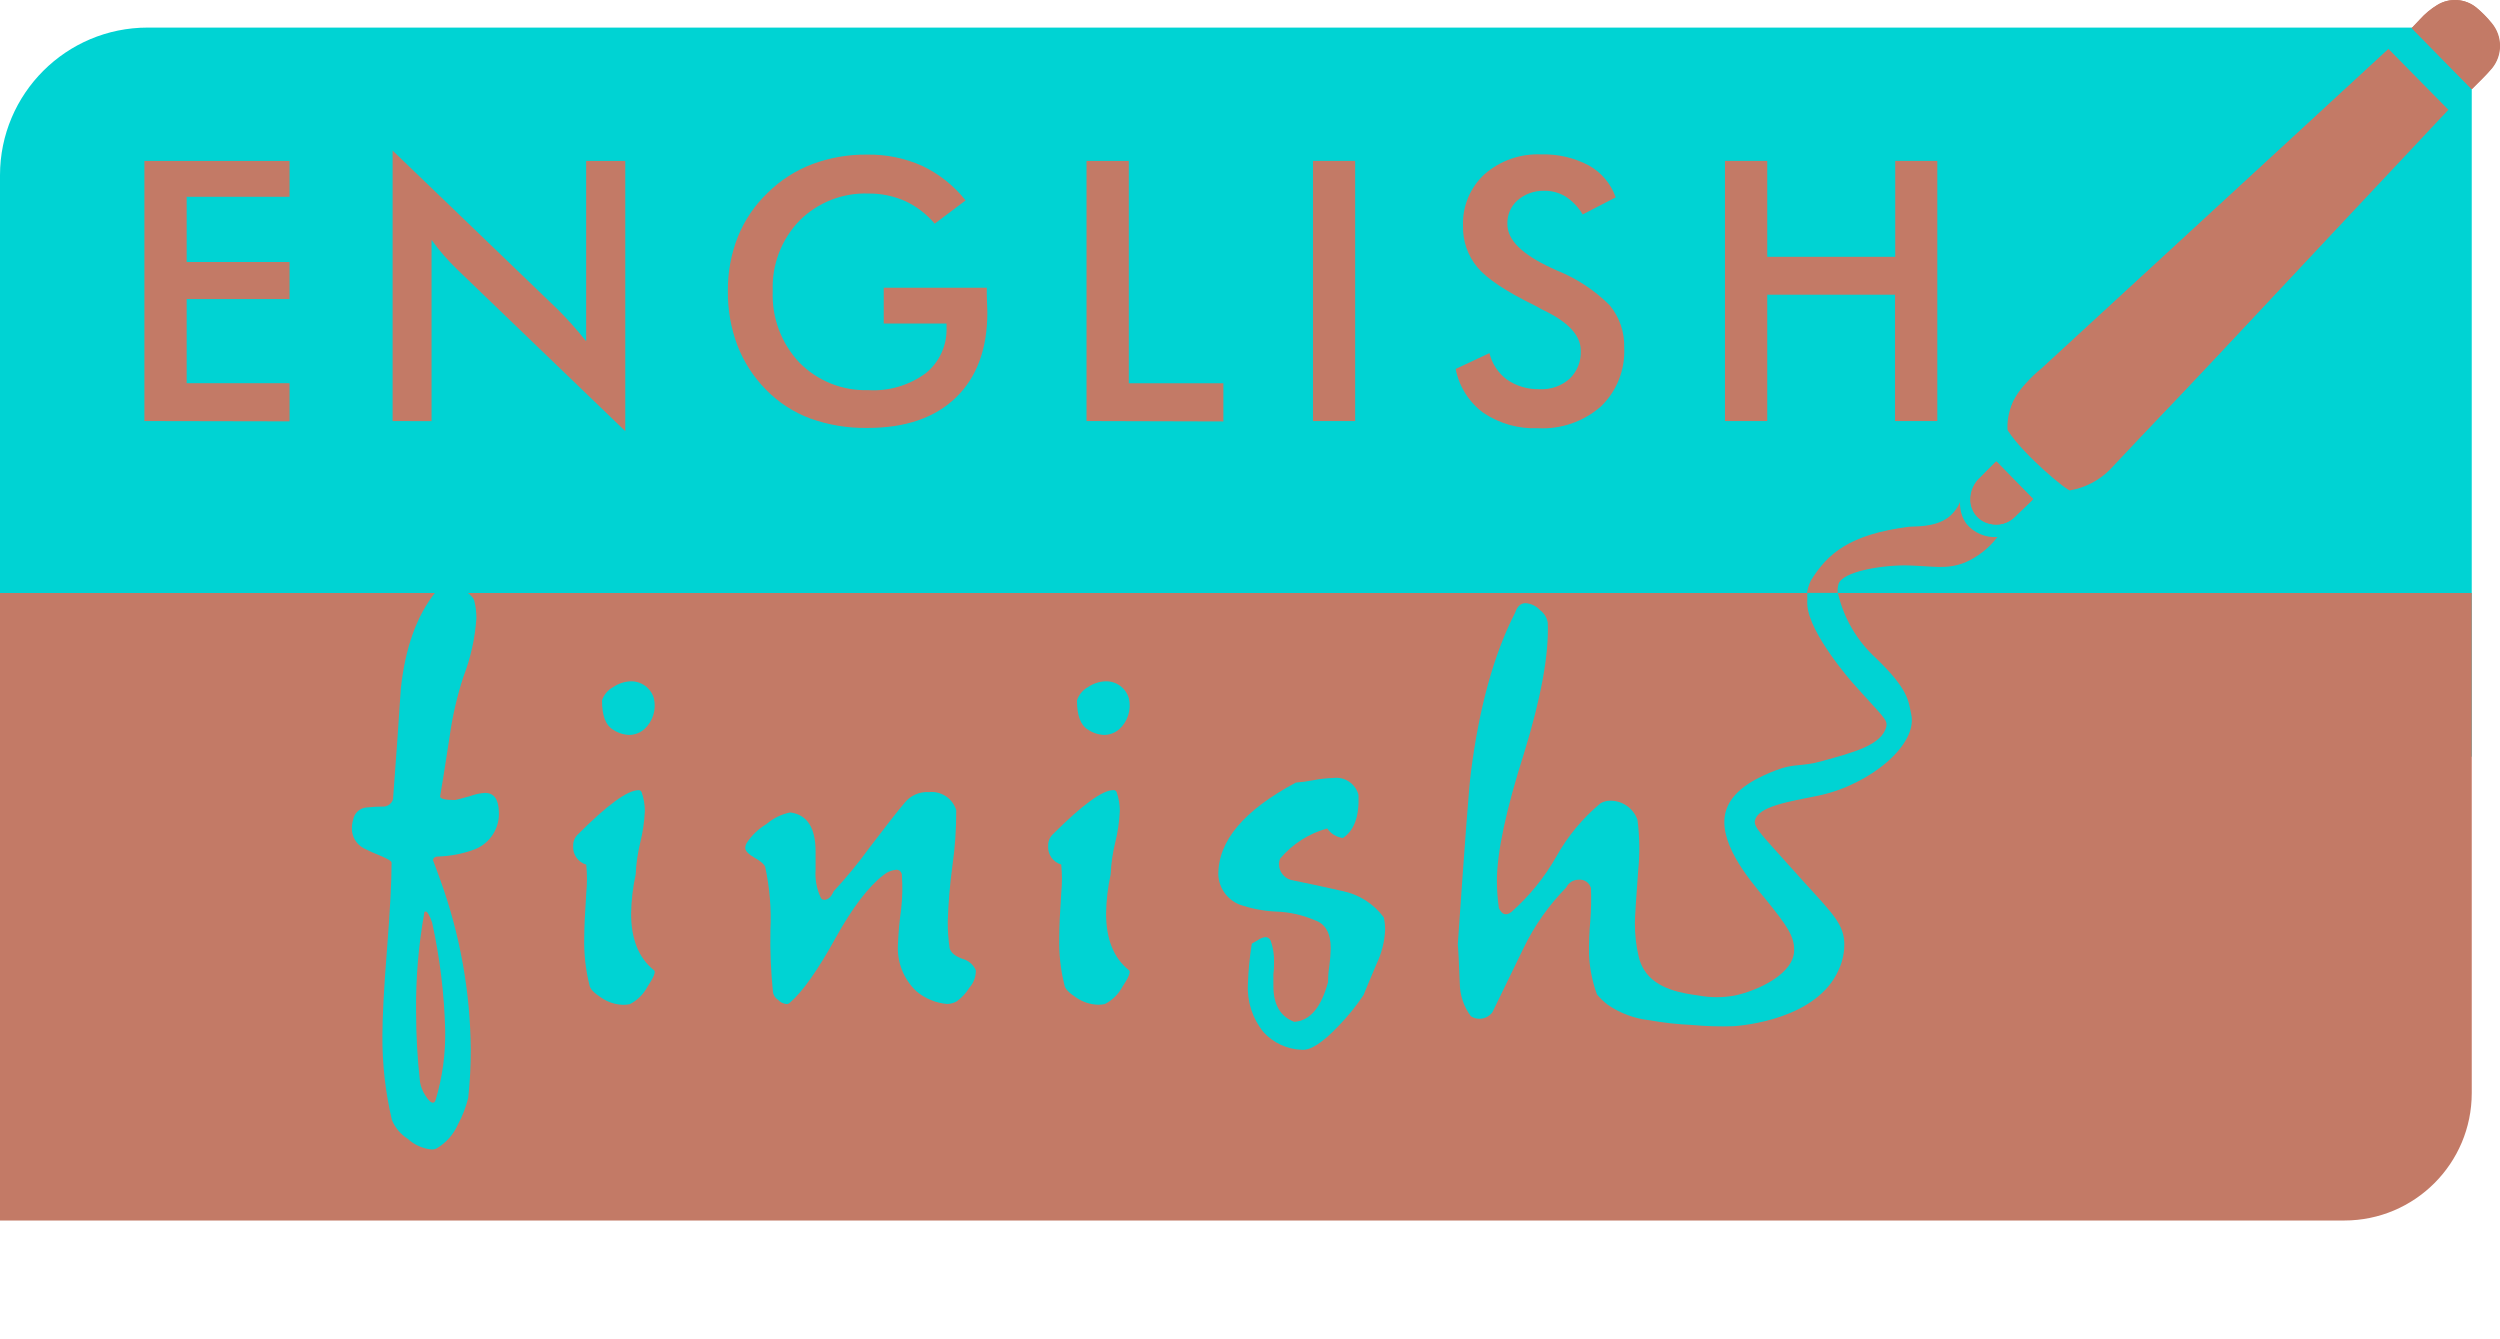
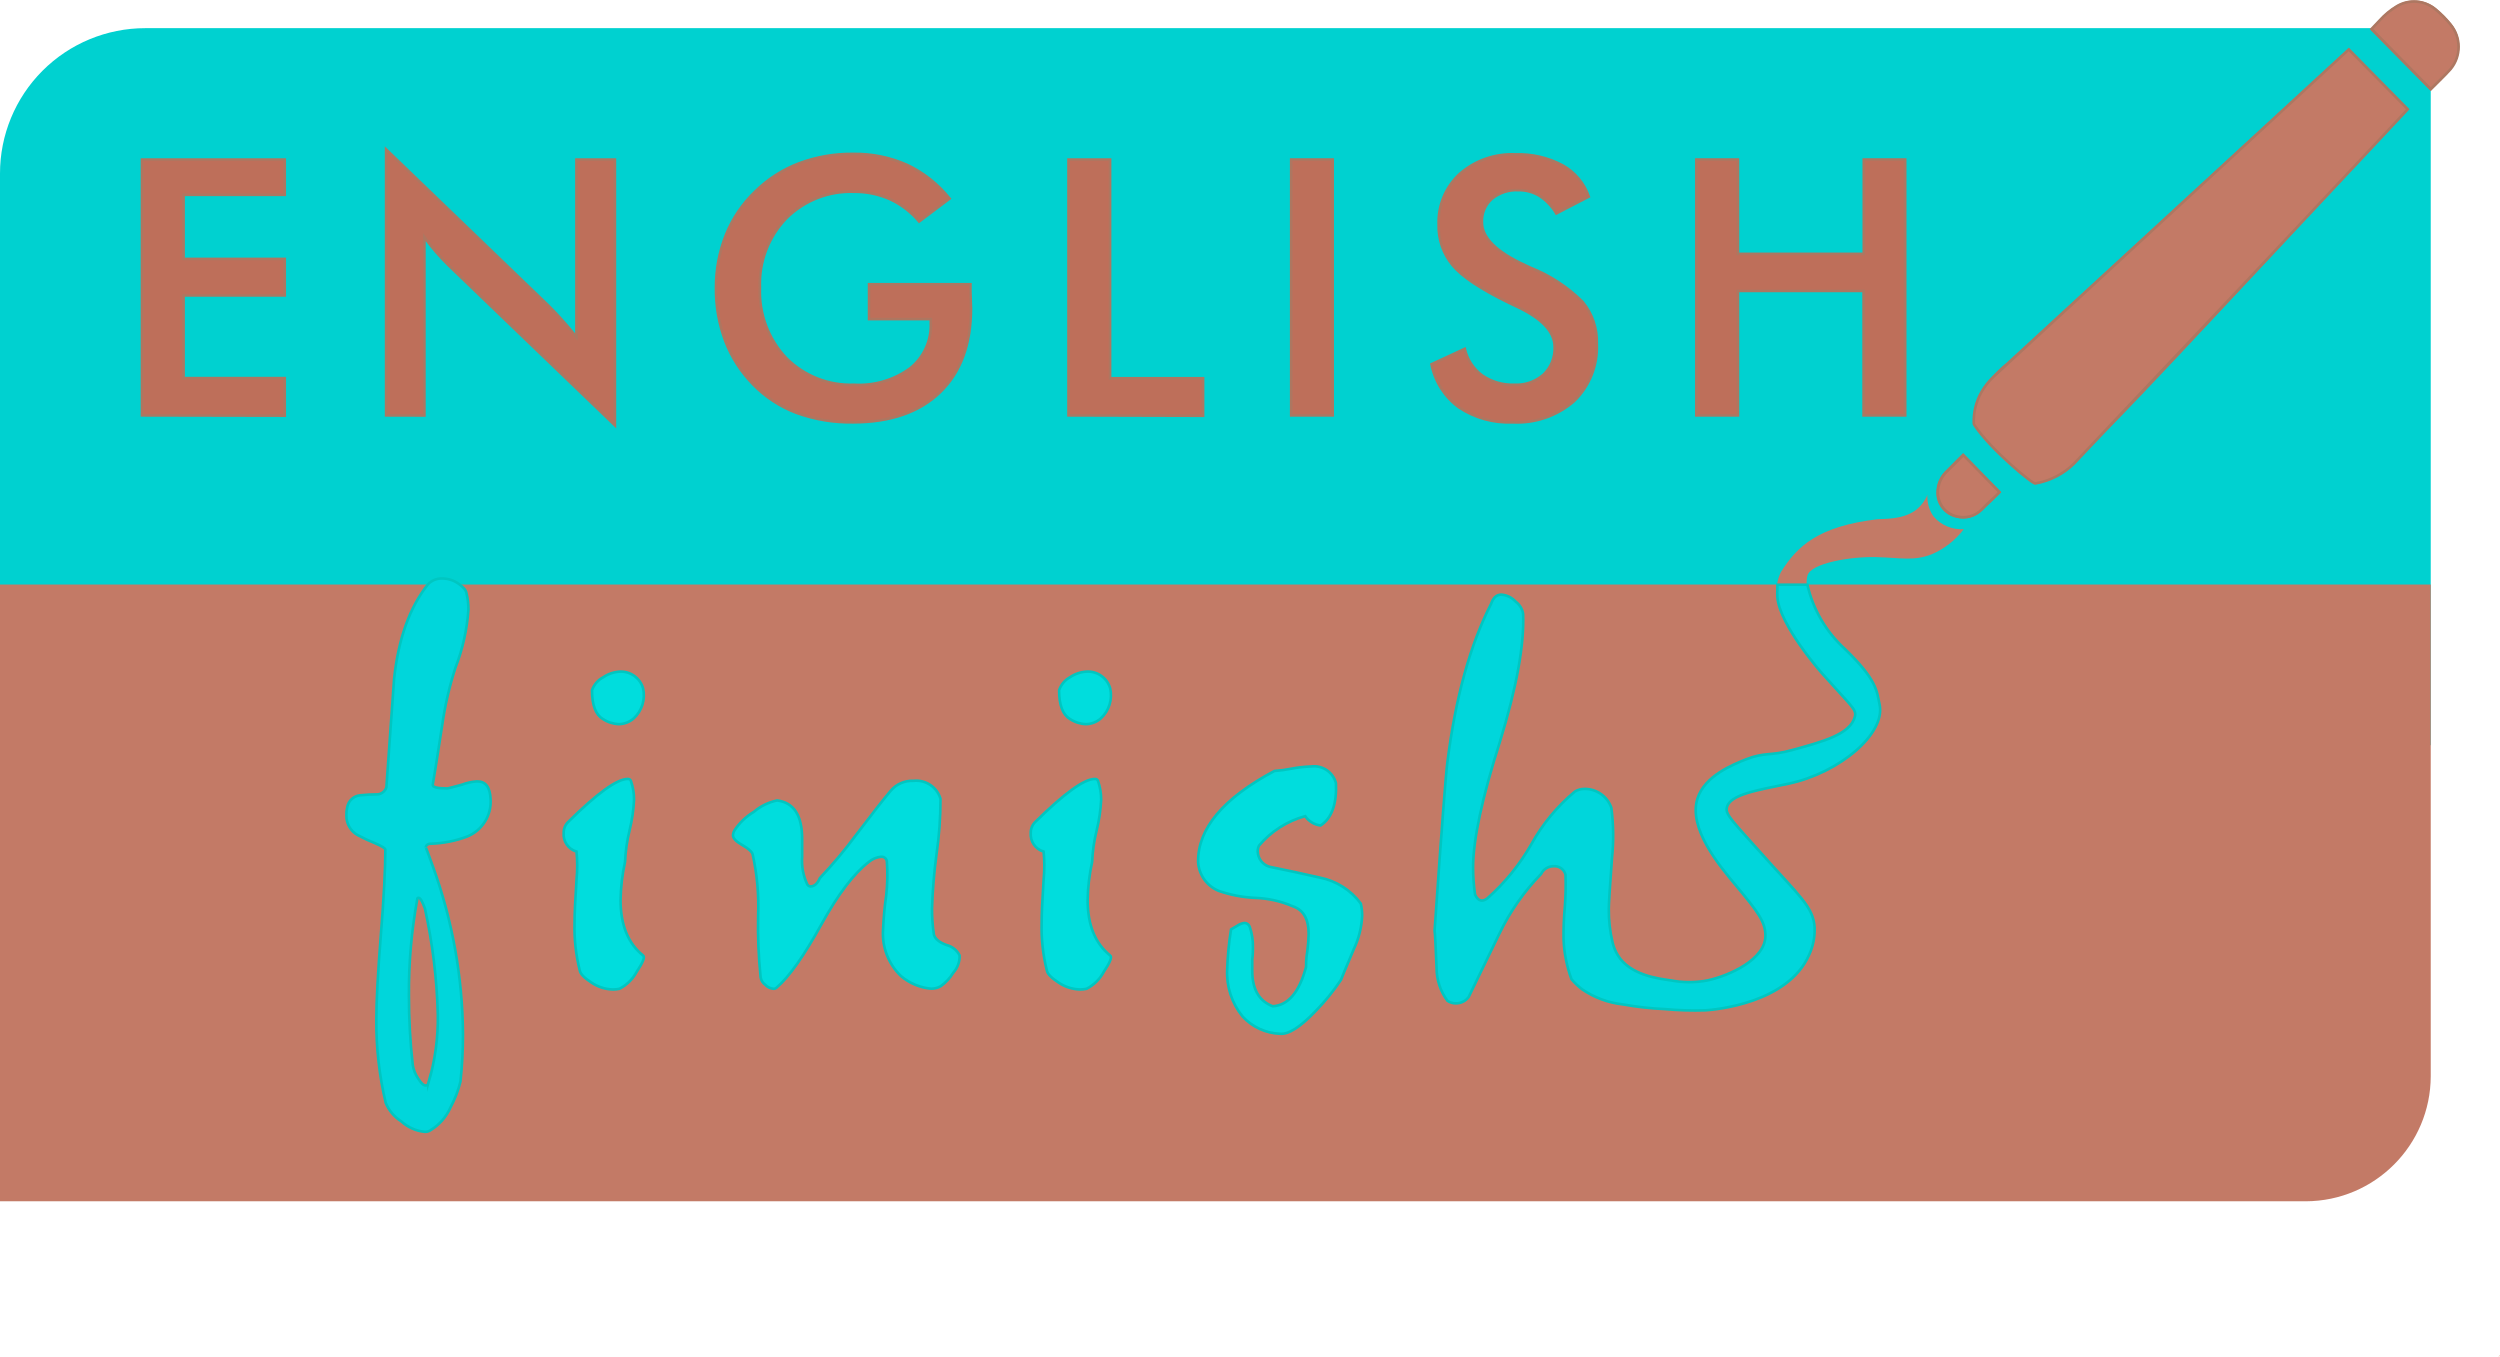
- <svg xmlns="http://www.w3.org/2000/svg" viewBox="0 0 261.96 140.25">
+ <svg xmlns="http://www.w3.org/2000/svg" viewBox="0 0 266.38 144.55">
  <defs>
-     <style>.cls-1{fill:#00d3d3;}.cls-2{fill:#e79e81;}.cls-3{fill:#e5786a;}.cls-4{fill:#c37a66;}</style>
+     <style>.cls-1{fill:#00d1d0;}.cls-2{fill:#e79e81;}.cls-3{fill:#e5786a;}.cls-4,.cls-6{fill:#c37a66;}.cls-5{fill:#be6f5a;}.cls-5,.cls-6{stroke:#ad7761;}.cls-5,.cls-6,.cls-7,.cls-8{stroke-miterlimit:10;stroke-width:0.28px;}.cls-7{fill:#00d6db;}.cls-7,.cls-8{stroke:#00c6c1;}.cls-8{fill:#0dd;}</style>
  </defs>
  <g id="Layer_2" data-name="Layer 2">
    <g id="Layer_3" data-name="Layer 3">
-       <path class="cls-1" d="M15.48,2.89H259a0,0,0,0,1,0,0v76.4a0,0,0,0,1,0,0H0a0,0,0,0,1,0,0V18.36A15.48,15.48,0,0,1,15.48,2.89Z" />
-       <line class="cls-2" x1="213.13" y1="132.31" x2="212.38" y2="132.31" />
-       <line class="cls-2" x1="212.38" y1="140.25" x2="212.38" y2="139.5" />
+       <path class="cls-1" d="M15.48,3H259a0,0,0,0,1,0,0v76.4a0,0,0,0,1,0,0H0a0,0,0,0,1,0,0V18.5A15.48,15.48,0,0,1,15.48,3Z" />
+       <line class="cls-2" x1="213.13" y1="132.45" x2="212.38" y2="132.45" />
+       <path class="cls-2" d="M266.38,144.38a.17.17,0,0,1-.17.17" />
+       <line class="cls-2" x1="212.38" y1="140.39" x2="212.38" y2="139.64" />
    </g>
    <g id="Layer_1-2" data-name="Layer 1">
-       <path class="cls-3" d="M203.71,77" />
-       <path class="cls-3" d="M245.71,87.39" />
-       <path class="cls-4" d="M0,62.14H259a0,0,0,0,1,0,0v52.39a13.36,13.36,0,0,1-13.36,13.36H0a0,0,0,0,1,0,0V62.14A0,0,0,0,1,0,62.14Z" />
-       <path class="cls-4" d="M15.13,44.12V16.86H30.34v3.76H19.56v6.83H30.34v3.89H19.56v8.81H30.34v4Z" />
-       <path class="cls-4" d="M41.14,44.12V15.78L58.46,32.44q.71.71,1.43,1.51t1.53,1.81V16.86h4.1V45.18l-17.67-17q-.71-.69-1.37-1.45t-1.26-1.6v19Z" />
-       <path class="cls-4" d="M92.6,30.15h10.8q0,.28,0,.78.06,1.32.06,1.79,0,5.75-3.3,8.94t-9.29,3.18a16.91,16.91,0,0,1-6-1,12.68,12.68,0,0,1-4.6-3,13.53,13.53,0,0,1-3-4.64,15.61,15.61,0,0,1-1-5.7,15.09,15.09,0,0,1,1.05-5.7,13.18,13.18,0,0,1,3.12-4.6,13.44,13.44,0,0,1,4.67-3,15.94,15.94,0,0,1,5.74-1,13.6,13.6,0,0,1,5.76,1.17A12.84,12.84,0,0,1,101.18,21l-3.24,2.44a9,9,0,0,0-3.11-2.38A9.31,9.31,0,0,0,91,20.28a9.72,9.72,0,0,0-7.23,2.84,10.06,10.06,0,0,0-2.8,7.38,10.29,10.29,0,0,0,2.8,7.5A9.7,9.7,0,0,0,91,40.88a9.22,9.22,0,0,0,6-1.77,5.88,5.88,0,0,0,2.18-4.82V33.9H92.6Z" />
-       <path class="cls-4" d="M113.85,44.12V16.86h4.43v23.3h9.91v4Z" />
-       <path class="cls-4" d="M137.58,44.12V16.86H142V44.12Z" />
-       <path class="cls-4" d="M152.53,38.66,156.07,37a4.88,4.88,0,0,0,1.84,2.78,5.75,5.75,0,0,0,3.43,1,4.38,4.38,0,0,0,3.14-1.1,3.85,3.85,0,0,0,1.16-2.94q0-2.4-4-4.28L160.8,32q-4.51-2.2-6-4a6.52,6.52,0,0,1-1.5-4.35,7,7,0,0,1,2.26-5.4,8.45,8.45,0,0,1,5.93-2.07,10,10,0,0,1,5,1.16,6.13,6.13,0,0,1,2.81,3.34l-3.46,1.79a5.77,5.77,0,0,0-1.8-1.88,4.22,4.22,0,0,0-2.24-.6A4.13,4.13,0,0,0,159,21a3.17,3.17,0,0,0-1.05,2.5q0,2.46,4.62,4.58l.56.26A16.43,16.43,0,0,1,168.68,32a6.63,6.63,0,0,1,1.51,4.44,8,8,0,0,1-2.44,6.15,9.26,9.26,0,0,1-6.59,2.28,9.54,9.54,0,0,1-5.71-1.6A7.49,7.49,0,0,1,152.53,38.66Z" />
-       <path class="cls-4" d="M180.75,44.12V16.86h4.43V26.91h13.41V16.86H203V44.12h-4.43V30.88H185.18V44.12Z" />
-       <path class="cls-4" d="M250.25,5.19,213.91,38.61A11.69,11.69,0,0,0,211,42c-1.67,3.54,2.41,6.21,4.76,8.4,1.05,1,1.27.91,2,.64a8.1,8.1,0,0,0,2.9-1.67c5.2-5.1,10.17-10.43,15.14-15.76l20.63-22.13ZM259,9.35c.7-.74,1.44-1.41,2.06-2.18a3.72,3.72,0,0,0,0-4.73A11.17,11.17,0,0,0,259.5.81a3.55,3.55,0,0,0-4.12-.28A8,8,0,0,0,253.62,2l-.89.94Zm-49.84,39c-.57.57-1.11,1.1-1.64,1.65a3.09,3.09,0,0,0-1.06,2.42,2.57,2.57,0,0,0,2,2.46,2.74,2.74,0,0,0,2.66-.73c.54-.53,1.09-1,1.64-1.58l.26-.27Z" />
-       <path class="cls-4" d="M250.27,5.13l6.28,6.37-.2.22-16.9,18c-6,6.38-12.41,13.16-18.41,19.54a7.78,7.78,0,0,1-4.12,2.12c-.17.19-4.81-3.63-6.48-6.19a.33.33,0,0,1-.09-.21,6.28,6.28,0,0,1,.81-3.32,7.11,7.11,0,0,1,1.3-1.65L247.84,7.37Z" />
-       <path class="cls-4" d="M259,9.35l-6.31-6.4.89-.94A8,8,0,0,1,255.38.53a3.55,3.55,0,0,1,4.12.28,11.17,11.17,0,0,1,1.62,1.63,3.72,3.72,0,0,1,0,4.73C260.48,7.93,259.74,8.61,259,9.35Z" />
-       <path class="cls-4" d="M209.2,48.35l3.85,3.94-.26.27c-.55.53-1.1,1-1.64,1.58a2.74,2.74,0,0,1-2.66.73,2.57,2.57,0,0,1-2-2.46A3.09,3.09,0,0,1,207.56,50C208.09,49.45,208.64,48.92,209.2,48.35Z" />
+       <path class="cls-3" d="M203.71,77.12" />
+       <path class="cls-3" d="M245.71,87.53" />
+       <path class="cls-4" d="M0,62.28H259a0,0,0,0,1,0,0v52.39A13.36,13.36,0,0,1,245.69,128H0a0,0,0,0,1,0,0V62.28A0,0,0,0,1,0,62.28Z" />
+       <path class="cls-5" d="M15.13,44.26V17H30.34v3.76H19.56v6.83H30.34v3.89H19.56v8.81H30.34v4Z" />
+       <path class="cls-5" d="M41.14,44.26V15.92L58.46,32.59q.71.71,1.43,1.51t1.53,1.81V17h4.1V45.32l-17.67-17q-.71-.69-1.37-1.45t-1.26-1.6v19Z" />
+       <path class="cls-5" d="M92.6,30.29h10.8q0,.28,0,.78.06,1.32.06,1.79,0,5.75-3.3,8.94T90.89,45a16.91,16.91,0,0,1-6-1,12.68,12.68,0,0,1-4.6-3,13.53,13.53,0,0,1-3-4.64,15.61,15.61,0,0,1-1-5.7A15.09,15.09,0,0,1,77.36,25a13.18,13.18,0,0,1,3.12-4.6,13.44,13.44,0,0,1,4.67-3,15.94,15.94,0,0,1,5.74-1,13.6,13.6,0,0,1,5.76,1.17,12.84,12.84,0,0,1,4.53,3.59l-3.24,2.44a9,9,0,0,0-3.11-2.38A9.31,9.31,0,0,0,91,20.43a9.72,9.72,0,0,0-7.23,2.84,10.06,10.06,0,0,0-2.8,7.38,10.29,10.29,0,0,0,2.8,7.5A9.7,9.7,0,0,0,91,41a9.22,9.22,0,0,0,6-1.77,5.88,5.88,0,0,0,2.18-4.82V34H92.6Z" />
+       <path class="cls-5" d="M113.85,44.26V17h4.43v23.3h9.91v4Z" />
+       <path class="cls-5" d="M137.58,44.26V17H142V44.26Z" />
+       <path class="cls-5" d="M152.53,38.81l3.54-1.64A4.88,4.88,0,0,0,157.92,40a5.75,5.75,0,0,0,3.43,1,4.38,4.38,0,0,0,3.14-1.1,3.85,3.85,0,0,0,1.16-2.94q0-2.4-4-4.28l-.86-.41q-4.51-2.2-6-4a6.52,6.52,0,0,1-1.5-4.35,7,7,0,0,1,2.26-5.4,8.45,8.45,0,0,1,5.93-2.07,10,10,0,0,1,5,1.16,6.13,6.13,0,0,1,2.81,3.34l-3.46,1.79a5.77,5.77,0,0,0-1.8-1.88,4.22,4.22,0,0,0-2.24-.6,4.13,4.13,0,0,0-2.84.93,3.17,3.17,0,0,0-1.05,2.5q0,2.46,4.62,4.58l.56.26a16.43,16.43,0,0,1,5.55,3.64,6.63,6.63,0,0,1,1.51,4.44,8,8,0,0,1-2.44,6.15A9.26,9.26,0,0,1,161.16,45a9.54,9.54,0,0,1-5.71-1.6A7.49,7.49,0,0,1,152.53,38.81Z" />
+       <path class="cls-5" d="M180.75,44.26V17h4.43V27.05h13.41V17H203V44.26h-4.43V31H185.18V44.26Z" />
+       <path class="cls-6" d="M250.25,5.33,213.91,38.75A11.69,11.69,0,0,0,211,42.16c-1.67,3.54,2.41,6.21,4.76,8.4,1.05,1,1.27.91,2,.64a8.1,8.1,0,0,0,2.9-1.67c5.2-5.1,10.17-10.43,15.14-15.76l20.63-22.13ZM259,9.49c.7-.74,1.44-1.41,2.06-2.18a3.72,3.72,0,0,0,0-4.73A11.17,11.17,0,0,0,259.5,1a3.55,3.55,0,0,0-4.12-.28,8,8,0,0,0-1.75,1.48l-.89.94Zm-49.84,39c-.57.57-1.11,1.1-1.64,1.65a3.09,3.09,0,0,0-1.06,2.42,2.57,2.57,0,0,0,2,2.46,2.74,2.74,0,0,0,2.66-.73c.54-.53,1.09-1,1.64-1.58l.26-.27Z" />
+       <path class="cls-6" d="M250.27,5.27l6.28,6.37-.2.22-16.9,18C233.45,36.23,227,43,221,49.39a7.78,7.78,0,0,1-4.12,2.12c-.17.19-4.81-3.63-6.48-6.19a.33.33,0,0,1-.09-.21,6.28,6.28,0,0,1,.81-3.32,7.11,7.11,0,0,1,1.3-1.65L247.84,7.51Z" />
+       <path class="cls-6" d="M259,9.49l-6.31-6.4.89-.94A8,8,0,0,1,255.38.67,3.55,3.55,0,0,1,259.5,1a11.17,11.17,0,0,1,1.62,1.63,3.72,3.72,0,0,1,0,4.73C260.48,8.08,259.74,8.75,259,9.49Z" />
+       <path class="cls-6" d="M209.2,48.5l3.85,3.94-.26.27c-.55.53-1.1,1-1.64,1.58a2.74,2.74,0,0,1-2.66.73,2.57,2.57,0,0,1-2-2.46,3.09,3.09,0,0,1,1.06-2.42C208.09,49.59,208.64,49.06,209.2,48.5Z" />
    </g>
    <g id="Layer_2-2" data-name="Layer 2">
-       <path class="cls-1" d="M52.27,85a4,4,0,0,1-2.53,4,12,12,0,0,1-3.82.75c-.37,0-.55.18-.55.41q0-.07.75,2A53.46,53.46,0,0,1,49.33,110a45.81,45.81,0,0,1-.27,5.05,11.69,11.69,0,0,1-1.09,2.8,5.4,5.4,0,0,1-2.18,2.46,1,1,0,0,1-.55.14,4.33,4.33,0,0,1-2.53-1.13,4.28,4.28,0,0,1-1.64-1.95,37.32,37.32,0,0,1-1-8.88q0-2.94.48-9t.48-9.11q0-.21-1.09-.68a19,19,0,0,1-1.84-.82,2.35,2.35,0,0,1-1.23-2.12,3.22,3.22,0,0,1,.14-.89,1.55,1.55,0,0,1,1.37-1.26q1-.1,1.91-.1a1.09,1.09,0,0,0,.89-.75Q41.62,78,42,72.17q.68-6.42,3.62-10.1a2,2,0,0,1,1.5-.61,3,3,0,0,1,1.74.55q.78.55.85,1a7.3,7.3,0,0,1,.21,1.78,21.06,21.06,0,0,1-1.37,6.14,36.35,36.35,0,0,0-1.43,6.21q-.82,5.33-1,6.28-.07.41,1.57.41.34-.07,1.57-.41a5.43,5.43,0,0,1,1.57-.34Q52.2,83.09,52.27,85Zm-6.62,30.25a24,24,0,0,0,1-7.31,59.69,59.69,0,0,0-1.37-11.27q-.41-1.16-.68-1.16a.12.12,0,0,0-.14.14A55.09,55.09,0,0,0,43.6,106a65.58,65.58,0,0,0,.41,7.37,3.52,3.52,0,0,0,.55,1.4q.48.78.82.78C45.51,115.52,45.6,115.43,45.65,115.25Z" />
-       <path class="cls-1" d="M68.52,101.66q.34.21-.68,1.74A4.32,4.32,0,0,1,66,105.22a3.57,3.57,0,0,1-.68.07,4.24,4.24,0,0,1-2.32-.75c-.77-.5-1.18-.93-1.23-1.3a18.6,18.6,0,0,1-.55-5q0-1.5.21-4.64a15.19,15.19,0,0,0,0-3,1.91,1.91,0,0,1-1.37-2,1.58,1.58,0,0,1,.48-1.16q4.64-4.64,6.35-4.64a.32.32,0,0,1,.34.2,6.06,6.06,0,0,1,.34,2,17,17,0,0,1-.48,3.28,17,17,0,0,0-.48,3.35,20.6,20.6,0,0,0-.48,4.1Q66.13,99.75,68.52,101.66Zm0-28.47a3.34,3.34,0,0,1-1,3.21,2.45,2.45,0,0,1-1.57.61,3.26,3.26,0,0,1-1.71-.55q-1.16-.68-1.16-3.07A2.47,2.47,0,0,1,64.25,72a3.51,3.51,0,0,1,1.81-.61A2.47,2.47,0,0,1,68.52,73.19Z" />
-       <path class="cls-1" d="M102.25,101.66a2.64,2.64,0,0,1-.68,1.84,4.84,4.84,0,0,1-1.33,1.43,2.1,2.1,0,0,1-1,.27A5.76,5.76,0,0,1,96,103.85a6.24,6.24,0,0,1-1.91-4.92,36.34,36.34,0,0,1,.34-3.69,19.29,19.29,0,0,0,.07-3.55.56.56,0,0,0-.61-.55,2.36,2.36,0,0,0-1.3.54q-2.39,1.83-5.05,6.63-2.8,5.07-4.78,6.76a.46.46,0,0,1-.34.14,1.37,1.37,0,0,1-.89-.44A1.19,1.19,0,0,1,81,104a52.26,52.26,0,0,1-.27-6.58,25.41,25.41,0,0,0-.55-6.58q-.14-.41-1.09-.95t-1-1a1.18,1.18,0,0,1,.14-.54,6.38,6.38,0,0,1,2.08-2,5.53,5.53,0,0,1,2.49-1.22q2.66.34,2.66,4.1v1.91a5.86,5.86,0,0,0,.55,2.94.4.4,0,0,0,.34.21q.62,0,1-.89a49.81,49.81,0,0,0,3.76-4.58q2.59-3.41,3.69-4.71A3,3,0,0,1,97.33,83a2.69,2.69,0,0,1,2.87,1.91,40.38,40.38,0,0,1-.41,5.87,55.9,55.9,0,0,0-.48,5.8,18,18,0,0,0,.2,2.8q.21.68,1.33,1.09A2.12,2.12,0,0,1,102.25,101.66Z" />
-       <path class="cls-1" d="M118.29,101.66q.34.21-.68,1.74a4.32,4.32,0,0,1-1.84,1.81,3.57,3.57,0,0,1-.68.07,4.24,4.24,0,0,1-2.32-.75c-.77-.5-1.18-.93-1.23-1.3a18.6,18.6,0,0,1-.55-5q0-1.5.21-4.64a15.19,15.19,0,0,0,0-3,1.91,1.91,0,0,1-1.37-2,1.58,1.58,0,0,1,.48-1.16q4.64-4.64,6.35-4.64a.32.32,0,0,1,.34.2,6.06,6.06,0,0,1,.34,2,17,17,0,0,1-.48,3.28,17,17,0,0,0-.48,3.35,20.6,20.6,0,0,0-.48,4.1Q115.9,99.75,118.29,101.66Zm0-28.47a3.34,3.34,0,0,1-1,3.21,2.45,2.45,0,0,1-1.57.61,3.26,3.26,0,0,1-1.71-.55q-1.16-.68-1.16-3.07A2.47,2.47,0,0,1,114,72a3.51,3.51,0,0,1,1.81-.61A2.47,2.47,0,0,1,118.29,73.19Z" />
-       <path class="cls-1" d="M145,96.13a6,6,0,0,1,.14,1.3,9.2,9.2,0,0,1-.89,3.55q-1.3,3.07-1.37,3.28a22.8,22.8,0,0,1-2.66,3.28q-2.46,2.59-3.82,2.46a5.7,5.7,0,0,1-4-1.84,7.34,7.34,0,0,1-1.64-5.05,33.34,33.34,0,0,1,.41-4.23l.65-.38a1.74,1.74,0,0,1,.79-.31.62.62,0,0,1,.55.41,6.36,6.36,0,0,1,.34,2.25c0,.27,0,.68-.07,1.23v1.23q0,2.93,2.18,3.76,2.46-.14,3.55-4.17c0-.32,0-.89.14-1.71a18.44,18.44,0,0,0,.14-1.84q0-2.39-1.71-2.94a11.07,11.07,0,0,0-4-.89,13.63,13.63,0,0,1-3.89-.75,3.55,3.55,0,0,1-2.18-3.07q-.07-5.33,8.13-9.7a13.48,13.48,0,0,0,1.78-.24,13.22,13.22,0,0,1,2.12-.24,2.41,2.41,0,0,1,2.66,1.78q.14,3.35-1.64,4.51a2.35,2.35,0,0,1-1.64-1,9.86,9.86,0,0,0-4.92,3.14,1.35,1.35,0,0,0-.14.61,1.76,1.76,0,0,0,1.23,1.64q2.73.55,5.39,1.16A7.16,7.16,0,0,1,145,96.13Z" />
-       <path class="cls-4" d="M169.9,104.29,172,99.21c2.53,1.7,4.13,3,6.22,3.51a9.22,9.22,0,0,0,3.88.08c3.11-.6,6.18-2.26,6.17-4.75,0-1.49-.79-2.54-3.1-5.31-1.85-2.22-5.12-6.13-4.11-9.29.77-2.42,3.78-3.62,5.13-4.15,2.05-.82,2.56-.34,4.92-1,3.24-.9,6.2-1.66,6.67-3.58.3-1.23-1.11-2.48-3.53-4.62-3.44-3-5.05-7.12-4.94-7.77a4.92,4.92,0,0,1,.44-1.5C191.5,58,193.8,56,200,55.2c.58-.07,2.66.09,4.09-.94a4,4,0,0,0,1.29-1.66,3.65,3.65,0,0,0,.67,2.29,3.86,3.86,0,0,0,3.25,1.38,8.51,8.51,0,0,1-3.42,2.68c-1.93.75-3.29.37-5.92.3s-7,.62-7.33,2c-.45,1.82.92,3.24,4.17,6.33,3.43,3.27,3.37,4.44,3.67,5.83.69,3.19-4.24,7.35-9.58,8.5-3.19.69-6.39,1.13-6.75,2.66-.17.7.85,1.64,3.73,4.88,3.91,4.41,5.49,5.62,5.6,7.84a6.31,6.31,0,0,1-.59,2.89c-1.58,3.58-9.67,5.86-10.74,5.87a42.44,42.44,0,0,1-9.06-.89C172.62,105.06,170.12,104.68,169.9,104.29Z" />
-       <path class="cls-1" d="M190.64,83.35C196,82.19,201,78,200.26,74.82c-.3-1.4-.26-2.54-3.68-5.85a13.23,13.23,0,0,1-4-6.85h-3.2a6.06,6.06,0,0,0,0,.62,5.84,5.84,0,0,0,0,.67c.2,3,4.72,8.11,4.72,8.11,3.14,3.54,3.73,3.86,3.55,4.63-.47,1.93-3.44,2.69-6.69,3.59-2.36.66-2.88.19-4.94,1-1.35.54-4.38,1.74-5.15,4.16-1,3.17,2.27,7.09,4.13,9.31C187.25,97,188,98.06,188,99.55c0,2.49-3.78,4.24-6.19,4.76a10.41,10.41,0,0,1-3.85,0c-1.46-.2-4.41-.59-5.69-2.69a4.62,4.62,0,0,1-.56-1.37,14.78,14.78,0,0,1-.4-3.57q0-.82.34-5.39a23,23,0,0,0-.07-5.39,3,3,0,0,0-2.87-2,2,2,0,0,0-1,.27,19.78,19.78,0,0,0-4.64,5.6,22.77,22.77,0,0,1-4.71,5.8q-.82.62-1.3-.41a20.25,20.25,0,0,1-.21-2.87q0-4.44,2.87-13.45,2.66-8.67,2.46-13.59a2,2,0,0,0-.79-1.3,2.28,2.28,0,0,0-1.54-.75q-.75,0-1.09,1-3.35,6.55-4.64,16.8-.27,2-1.37,18,.07.41.21,4a5.87,5.87,0,0,0,1.16,3.48,1.57,1.57,0,0,0,.89.27,1.68,1.68,0,0,0,1.37-.68q1.64-3.41,3.28-6.76A23.89,23.89,0,0,1,164.11,93a1.45,1.45,0,0,1,1.3-.82,1.21,1.21,0,0,1,1.3.89,31.18,31.18,0,0,1-.07,3.41,32.79,32.79,0,0,0-.14,3.48,14,14,0,0,0,.84,4.25,7.23,7.23,0,0,0,1.12,1.07,9.51,9.51,0,0,0,4.35,1.62,33.55,33.55,0,0,0,4.47.5,35.15,35.15,0,0,0,4.38.13c1-.07,8.73-.74,11-5.9a6.31,6.31,0,0,0,.59-2.9c-.11-2.23-1.7-3.44-5.62-7.86-2.89-3.25-3.91-4.19-3.74-4.89C184.23,84.48,187.44,84,190.64,83.35Z" />
+       <path class="cls-7" d="M52.27,85.15a4,4,0,0,1-2.53,4,12,12,0,0,1-3.82.75c-.37,0-.55.18-.55.41q0-.07.75,2a53.46,53.46,0,0,1,3.21,17.89,45.81,45.81,0,0,1-.27,5.05A11.69,11.69,0,0,1,48,118a5.4,5.4,0,0,1-2.18,2.46,1,1,0,0,1-.55.14,4.33,4.33,0,0,1-2.53-1.13,4.28,4.28,0,0,1-1.64-1.95,37.32,37.32,0,0,1-1-8.88q0-2.94.48-9t.48-9.11q0-.21-1.09-.68A19,19,0,0,1,38.14,89a2.35,2.35,0,0,1-1.23-2.12A3.22,3.22,0,0,1,37,86a1.55,1.55,0,0,1,1.37-1.26q1-.1,1.91-.1a1.09,1.09,0,0,0,.89-.75q.41-5.73.82-11.54.68-6.42,3.62-10.1a2,2,0,0,1,1.5-.61,3,3,0,0,1,1.74.55q.78.55.85,1a7.3,7.3,0,0,1,.21,1.78,21.06,21.06,0,0,1-1.37,6.14,36.35,36.35,0,0,0-1.43,6.21q-.82,5.33-1,6.28-.07.41,1.57.41.34-.07,1.57-.41a5.43,5.43,0,0,1,1.57-.34Q52.2,83.23,52.27,85.15Zm-6.62,30.25a24,24,0,0,0,1-7.31,59.69,59.69,0,0,0-1.37-11.27q-.41-1.16-.68-1.16a.12.12,0,0,0-.14.14,55.09,55.09,0,0,0-.89,10.31,65.58,65.58,0,0,0,.41,7.37,3.52,3.52,0,0,0,.55,1.4q.48.78.82.78C45.51,115.67,45.6,115.58,45.65,115.39Z" />
+       <path class="cls-8" d="M68.52,101.81q.34.21-.68,1.74A4.32,4.32,0,0,1,66,105.36a3.57,3.57,0,0,1-.68.07,4.24,4.24,0,0,1-2.32-.75c-.77-.5-1.18-.93-1.23-1.3a18.6,18.6,0,0,1-.55-5q0-1.5.21-4.64a15.19,15.19,0,0,0,0-3,1.91,1.91,0,0,1-1.37-2,1.58,1.58,0,0,1,.48-1.16Q65.17,83,66.88,83a.32.32,0,0,1,.34.2,6.06,6.06,0,0,1,.34,2,17,17,0,0,1-.48,3.28,17,17,0,0,0-.48,3.35,20.6,20.6,0,0,0-.48,4.1Q66.13,99.89,68.52,101.81Zm0-28.47a3.34,3.34,0,0,1-1,3.21,2.45,2.45,0,0,1-1.57.61,3.26,3.26,0,0,1-1.71-.55q-1.16-.68-1.16-3.07a2.47,2.47,0,0,1,1.19-1.37,3.51,3.51,0,0,1,1.81-.61A2.47,2.47,0,0,1,68.52,73.34Z" />
+       <path class="cls-8" d="M102.25,101.81a2.64,2.64,0,0,1-.68,1.84,4.84,4.84,0,0,1-1.33,1.43,2.1,2.1,0,0,1-1,.27A5.76,5.76,0,0,1,96,104a6.24,6.24,0,0,1-1.91-4.92,36.34,36.34,0,0,1,.34-3.69,19.29,19.29,0,0,0,.07-3.55.56.56,0,0,0-.61-.55,2.36,2.36,0,0,0-1.3.54q-2.39,1.83-5.05,6.63-2.8,5.07-4.78,6.76a.46.46,0,0,1-.34.14,1.37,1.37,0,0,1-.89-.44,1.19,1.19,0,0,1-.48-.78,52.26,52.26,0,0,1-.27-6.58A25.41,25.41,0,0,0,80.19,91q-.14-.41-1.09-.95t-1-1a1.18,1.18,0,0,1,.14-.54,6.38,6.38,0,0,1,2.08-2,5.53,5.53,0,0,1,2.49-1.22q2.66.34,2.66,4.1v1.91a5.86,5.86,0,0,0,.55,2.94.4.4,0,0,0,.34.21q.62,0,1-.89A49.81,49.81,0,0,0,91.19,89q2.59-3.41,3.69-4.71a3,3,0,0,1,2.46-1.09,2.69,2.69,0,0,1,2.87,1.91A40.38,40.38,0,0,1,99.79,91a55.9,55.9,0,0,0-.48,5.8,18,18,0,0,0,.2,2.8q.21.68,1.33,1.09A2.12,2.12,0,0,1,102.25,101.81Z" />
+       <path class="cls-8" d="M118.29,101.81q.34.21-.68,1.74a4.32,4.32,0,0,1-1.84,1.81,3.57,3.57,0,0,1-.68.07,4.24,4.24,0,0,1-2.32-.75c-.77-.5-1.18-.93-1.23-1.3a18.6,18.6,0,0,1-.55-5q0-1.5.21-4.64a15.19,15.19,0,0,0,0-3,1.91,1.91,0,0,1-1.37-2,1.58,1.58,0,0,1,.48-1.16Q114.95,83,116.65,83a.32.32,0,0,1,.34.2,6.06,6.06,0,0,1,.34,2,17,17,0,0,1-.48,3.28,17,17,0,0,0-.48,3.35,20.6,20.6,0,0,0-.48,4.1Q115.9,99.89,118.29,101.81Zm0-28.47a3.34,3.34,0,0,1-1,3.21,2.45,2.45,0,0,1-1.57.61,3.26,3.26,0,0,1-1.71-.55q-1.16-.68-1.16-3.07A2.47,2.47,0,0,1,114,72.17a3.51,3.51,0,0,1,1.81-.61A2.47,2.47,0,0,1,118.29,73.34Z" />
+       <path class="cls-8" d="M145,96.28a6,6,0,0,1,.14,1.3,9.2,9.2,0,0,1-.89,3.55q-1.3,3.07-1.37,3.28a22.8,22.8,0,0,1-2.66,3.28q-2.46,2.59-3.82,2.46a5.7,5.7,0,0,1-4-1.84,7.34,7.34,0,0,1-1.64-5.05,33.34,33.34,0,0,1,.41-4.23l.65-.38a1.74,1.74,0,0,1,.79-.31.62.62,0,0,1,.55.41,6.36,6.36,0,0,1,.34,2.25c0,.27,0,.68-.07,1.23v1.23q0,2.93,2.18,3.76,2.46-.14,3.55-4.17c0-.32,0-.89.14-1.71a18.44,18.44,0,0,0,.14-1.84q0-2.39-1.71-2.94a11.07,11.07,0,0,0-4-.89,13.63,13.63,0,0,1-3.89-.75,3.55,3.55,0,0,1-2.18-3.07q-.07-5.33,8.13-9.7a13.48,13.48,0,0,0,1.78-.24,13.22,13.22,0,0,1,2.12-.24,2.41,2.41,0,0,1,2.66,1.78q.14,3.35-1.64,4.51a2.35,2.35,0,0,1-1.64-1,9.86,9.86,0,0,0-4.92,3.14,1.35,1.35,0,0,0-.14.61,1.76,1.76,0,0,0,1.23,1.64q2.73.55,5.39,1.16A7.16,7.16,0,0,1,145,96.28Z" />
+       <path class="cls-4" d="M169.9,104.43,172,99.35c2.53,1.7,4.13,3,6.22,3.51a9.22,9.22,0,0,0,3.88.08c3.11-.6,6.18-2.26,6.17-4.75,0-1.49-.79-2.54-3.1-5.31-1.85-2.22-5.12-6.13-4.11-9.29.77-2.42,3.78-3.62,5.13-4.15,2.05-.82,2.56-.34,4.92-1,3.24-.9,6.2-1.66,6.67-3.58.3-1.23-1.11-2.48-3.53-4.62-3.44-3-5.05-7.12-4.94-7.77a4.92,4.92,0,0,1,.44-1.5c1.75-2.8,4-4.88,10.24-5.64.58-.07,2.66.09,4.09-.94a4,4,0,0,0,1.29-1.66A3.65,3.65,0,0,0,206,55a3.86,3.86,0,0,0,3.25,1.38,8.51,8.51,0,0,1-3.42,2.68c-1.93.75-3.29.37-5.92.3s-7,.62-7.33,2c-.45,1.82.92,3.24,4.17,6.33,3.43,3.27,3.37,4.44,3.67,5.83.69,3.19-4.24,7.35-9.58,8.5-3.19.69-6.39,1.13-6.75,2.66-.17.7.85,1.64,3.73,4.88,3.91,4.41,5.49,5.62,5.6,7.84a6.31,6.31,0,0,1-.59,2.89c-1.58,3.58-9.67,5.86-10.74,5.87a42.44,42.44,0,0,1-9.06-.89C172.62,105.2,170.12,104.82,169.9,104.43Z" />
+       <path class="cls-7" d="M190.64,83.49C196,82.33,201,78.16,200.26,75c-.3-1.4-.26-2.54-3.68-5.85a13.23,13.23,0,0,1-4-6.85h-3.2a6.06,6.06,0,0,0,0,.62,5.84,5.84,0,0,0,0,.67c.2,3,4.72,8.11,4.72,8.11,3.14,3.54,3.73,3.86,3.55,4.63-.47,1.93-3.44,2.69-6.69,3.59-2.36.66-2.88.19-4.94,1-1.35.54-4.38,1.74-5.15,4.16-1,3.17,2.27,7.09,4.13,9.31,2.32,2.78,3.11,3.83,3.11,5.32,0,2.49-3.78,4.24-6.19,4.76a10.41,10.41,0,0,1-3.85,0c-1.46-.2-4.41-.59-5.69-2.69a4.62,4.62,0,0,1-.56-1.37,14.78,14.78,0,0,1-.4-3.57q0-.82.34-5.39a23,23,0,0,0-.07-5.39,3,3,0,0,0-2.87-2,2,2,0,0,0-1,.27,19.78,19.78,0,0,0-4.64,5.6,22.77,22.77,0,0,1-4.71,5.8q-.82.62-1.3-.41a20.25,20.25,0,0,1-.21-2.87q0-4.44,2.87-13.45,2.66-8.67,2.46-13.59a2,2,0,0,0-.79-1.3,2.28,2.28,0,0,0-1.54-.75q-.75,0-1.09,1-3.35,6.55-4.64,16.8-.27,2-1.37,18,.07.41.21,4a5.87,5.87,0,0,0,1.16,3.48,1.57,1.57,0,0,0,.89.27,1.68,1.68,0,0,0,1.37-.68q1.64-3.41,3.28-6.76a23.89,23.89,0,0,1,4.44-6.35,1.45,1.45,0,0,1,1.3-.82,1.21,1.21,0,0,1,1.3.89,31.18,31.18,0,0,1-.07,3.41,32.79,32.79,0,0,0-.14,3.48,14,14,0,0,0,.84,4.25,7.23,7.23,0,0,0,1.12,1.07,9.51,9.51,0,0,0,4.35,1.62,33.55,33.55,0,0,0,4.47.5,35.15,35.15,0,0,0,4.38.13c1-.07,8.73-.74,11-5.9a6.31,6.31,0,0,0,.59-2.9c-.11-2.23-1.7-3.44-5.62-7.86-2.89-3.25-3.91-4.19-3.74-4.89C184.23,84.62,187.44,84.17,190.64,83.49Z" />
    </g>
  </g>
</svg>
